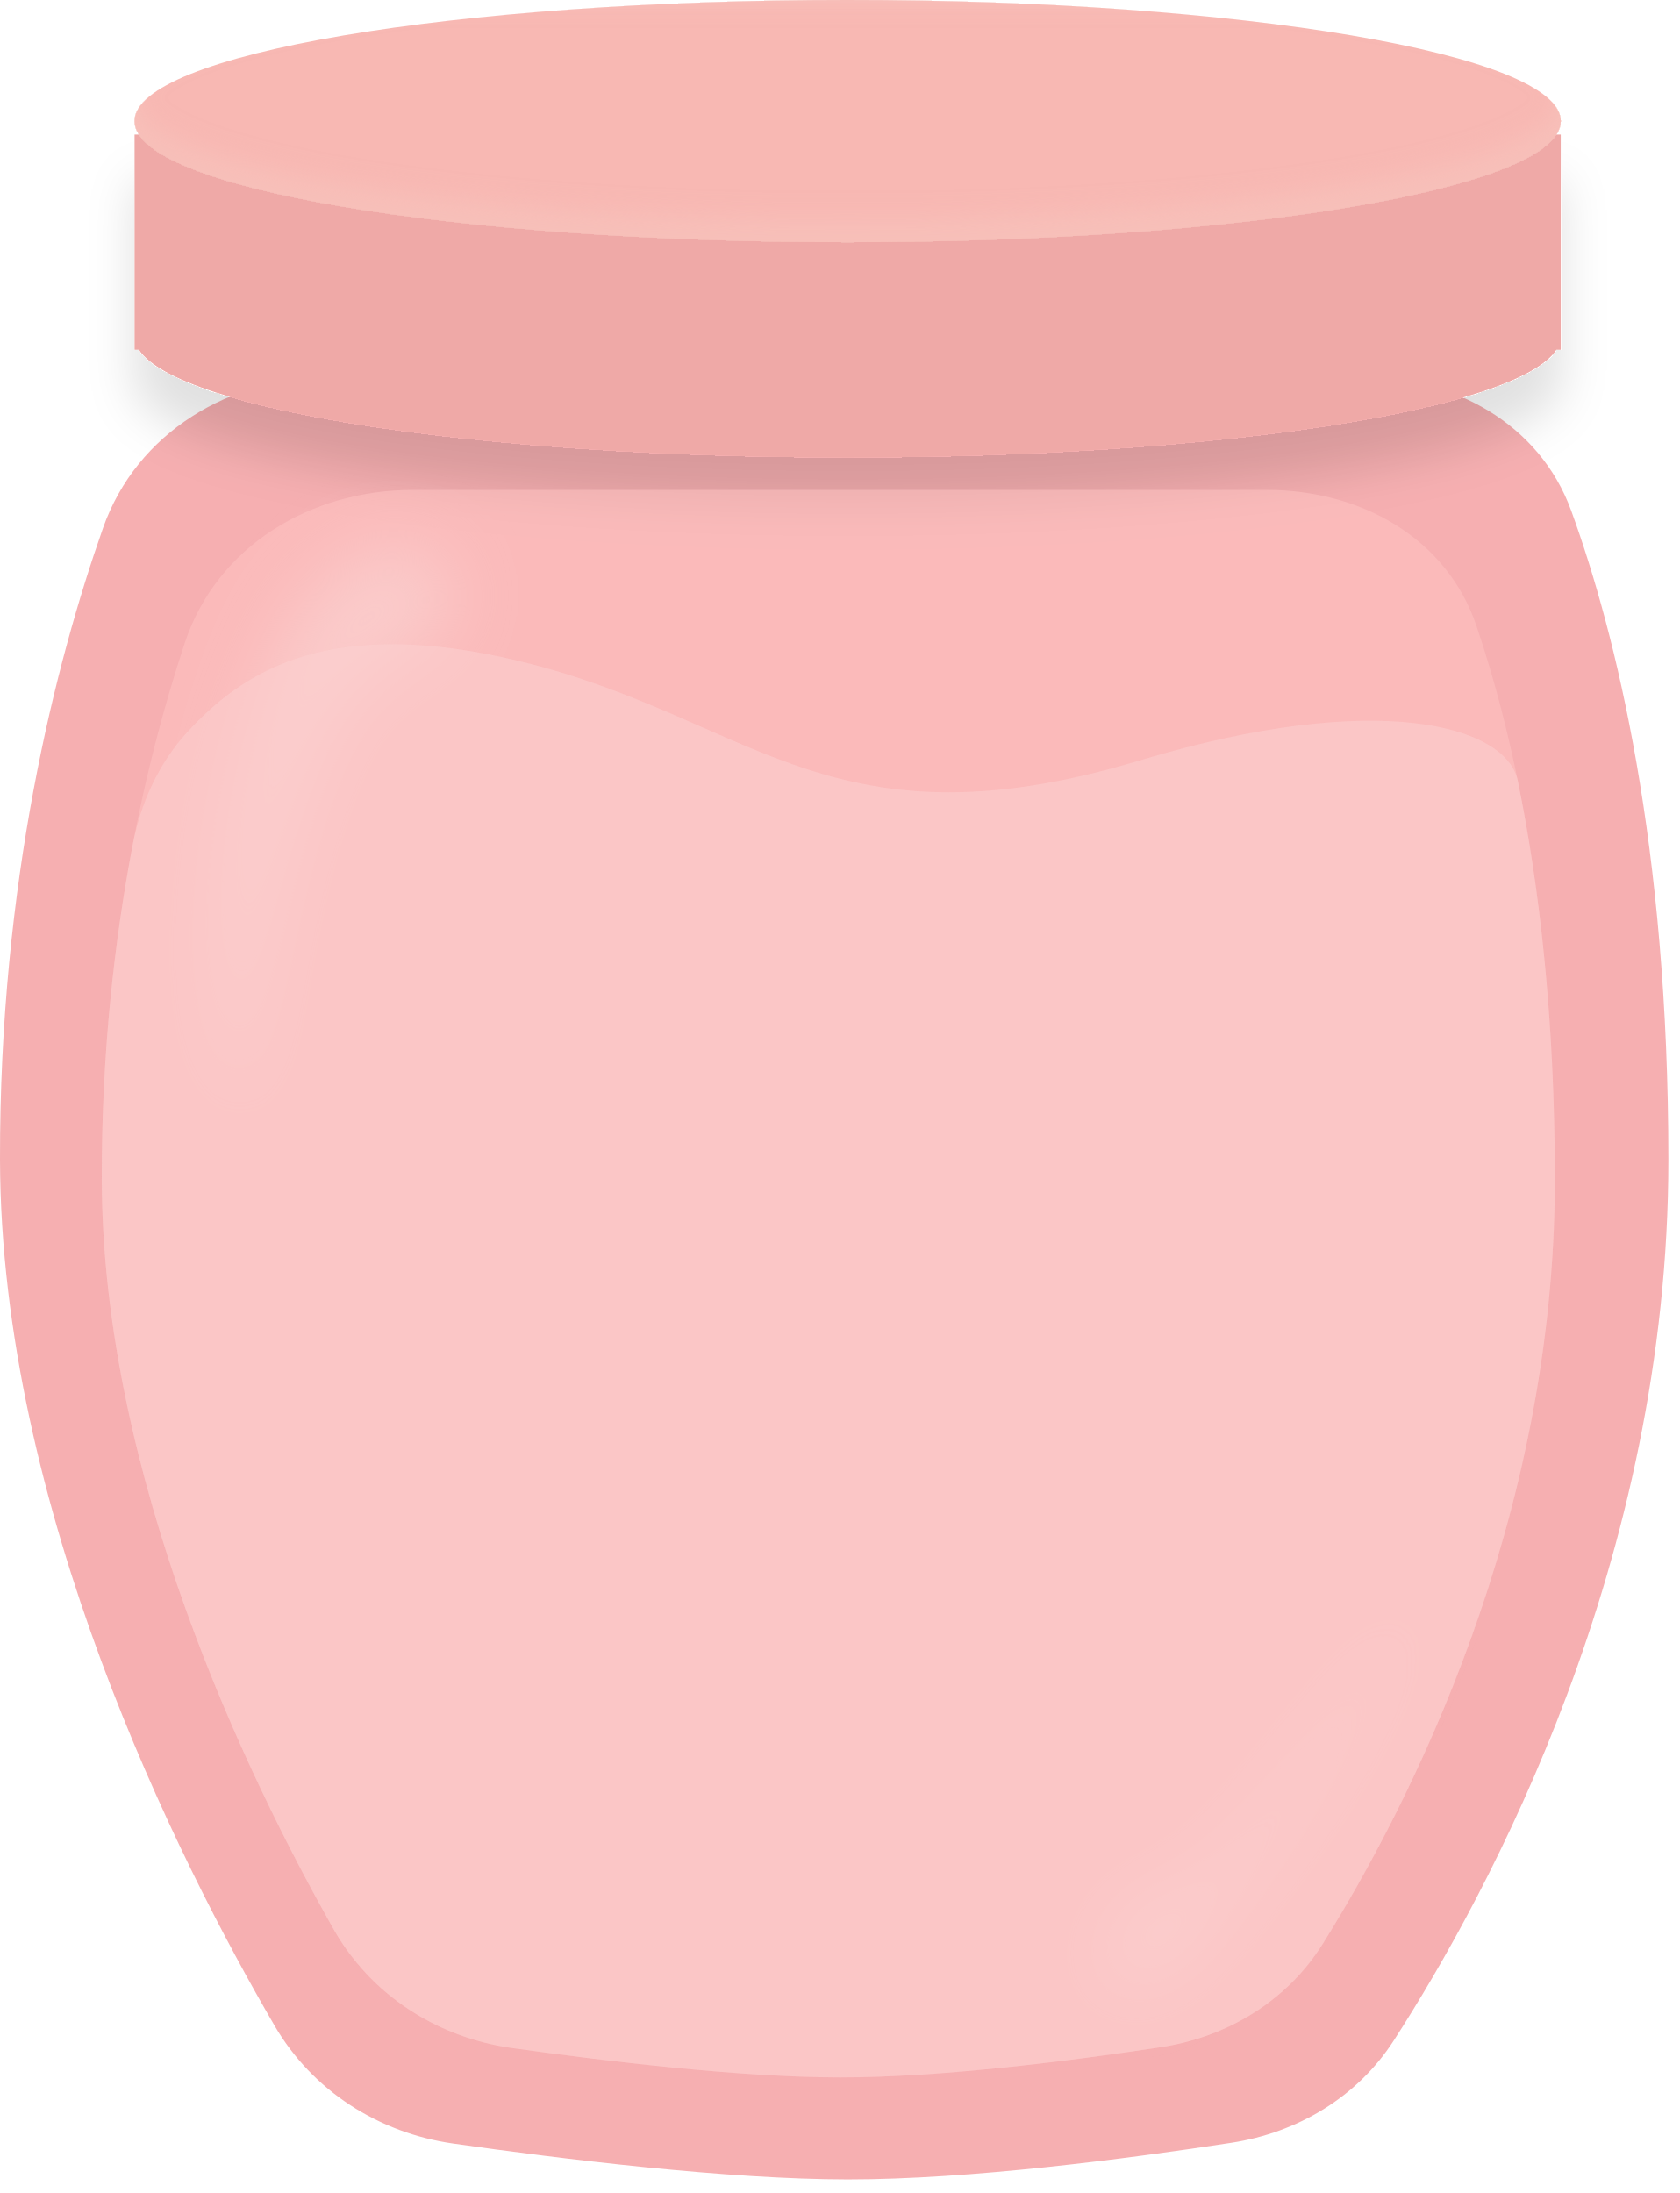
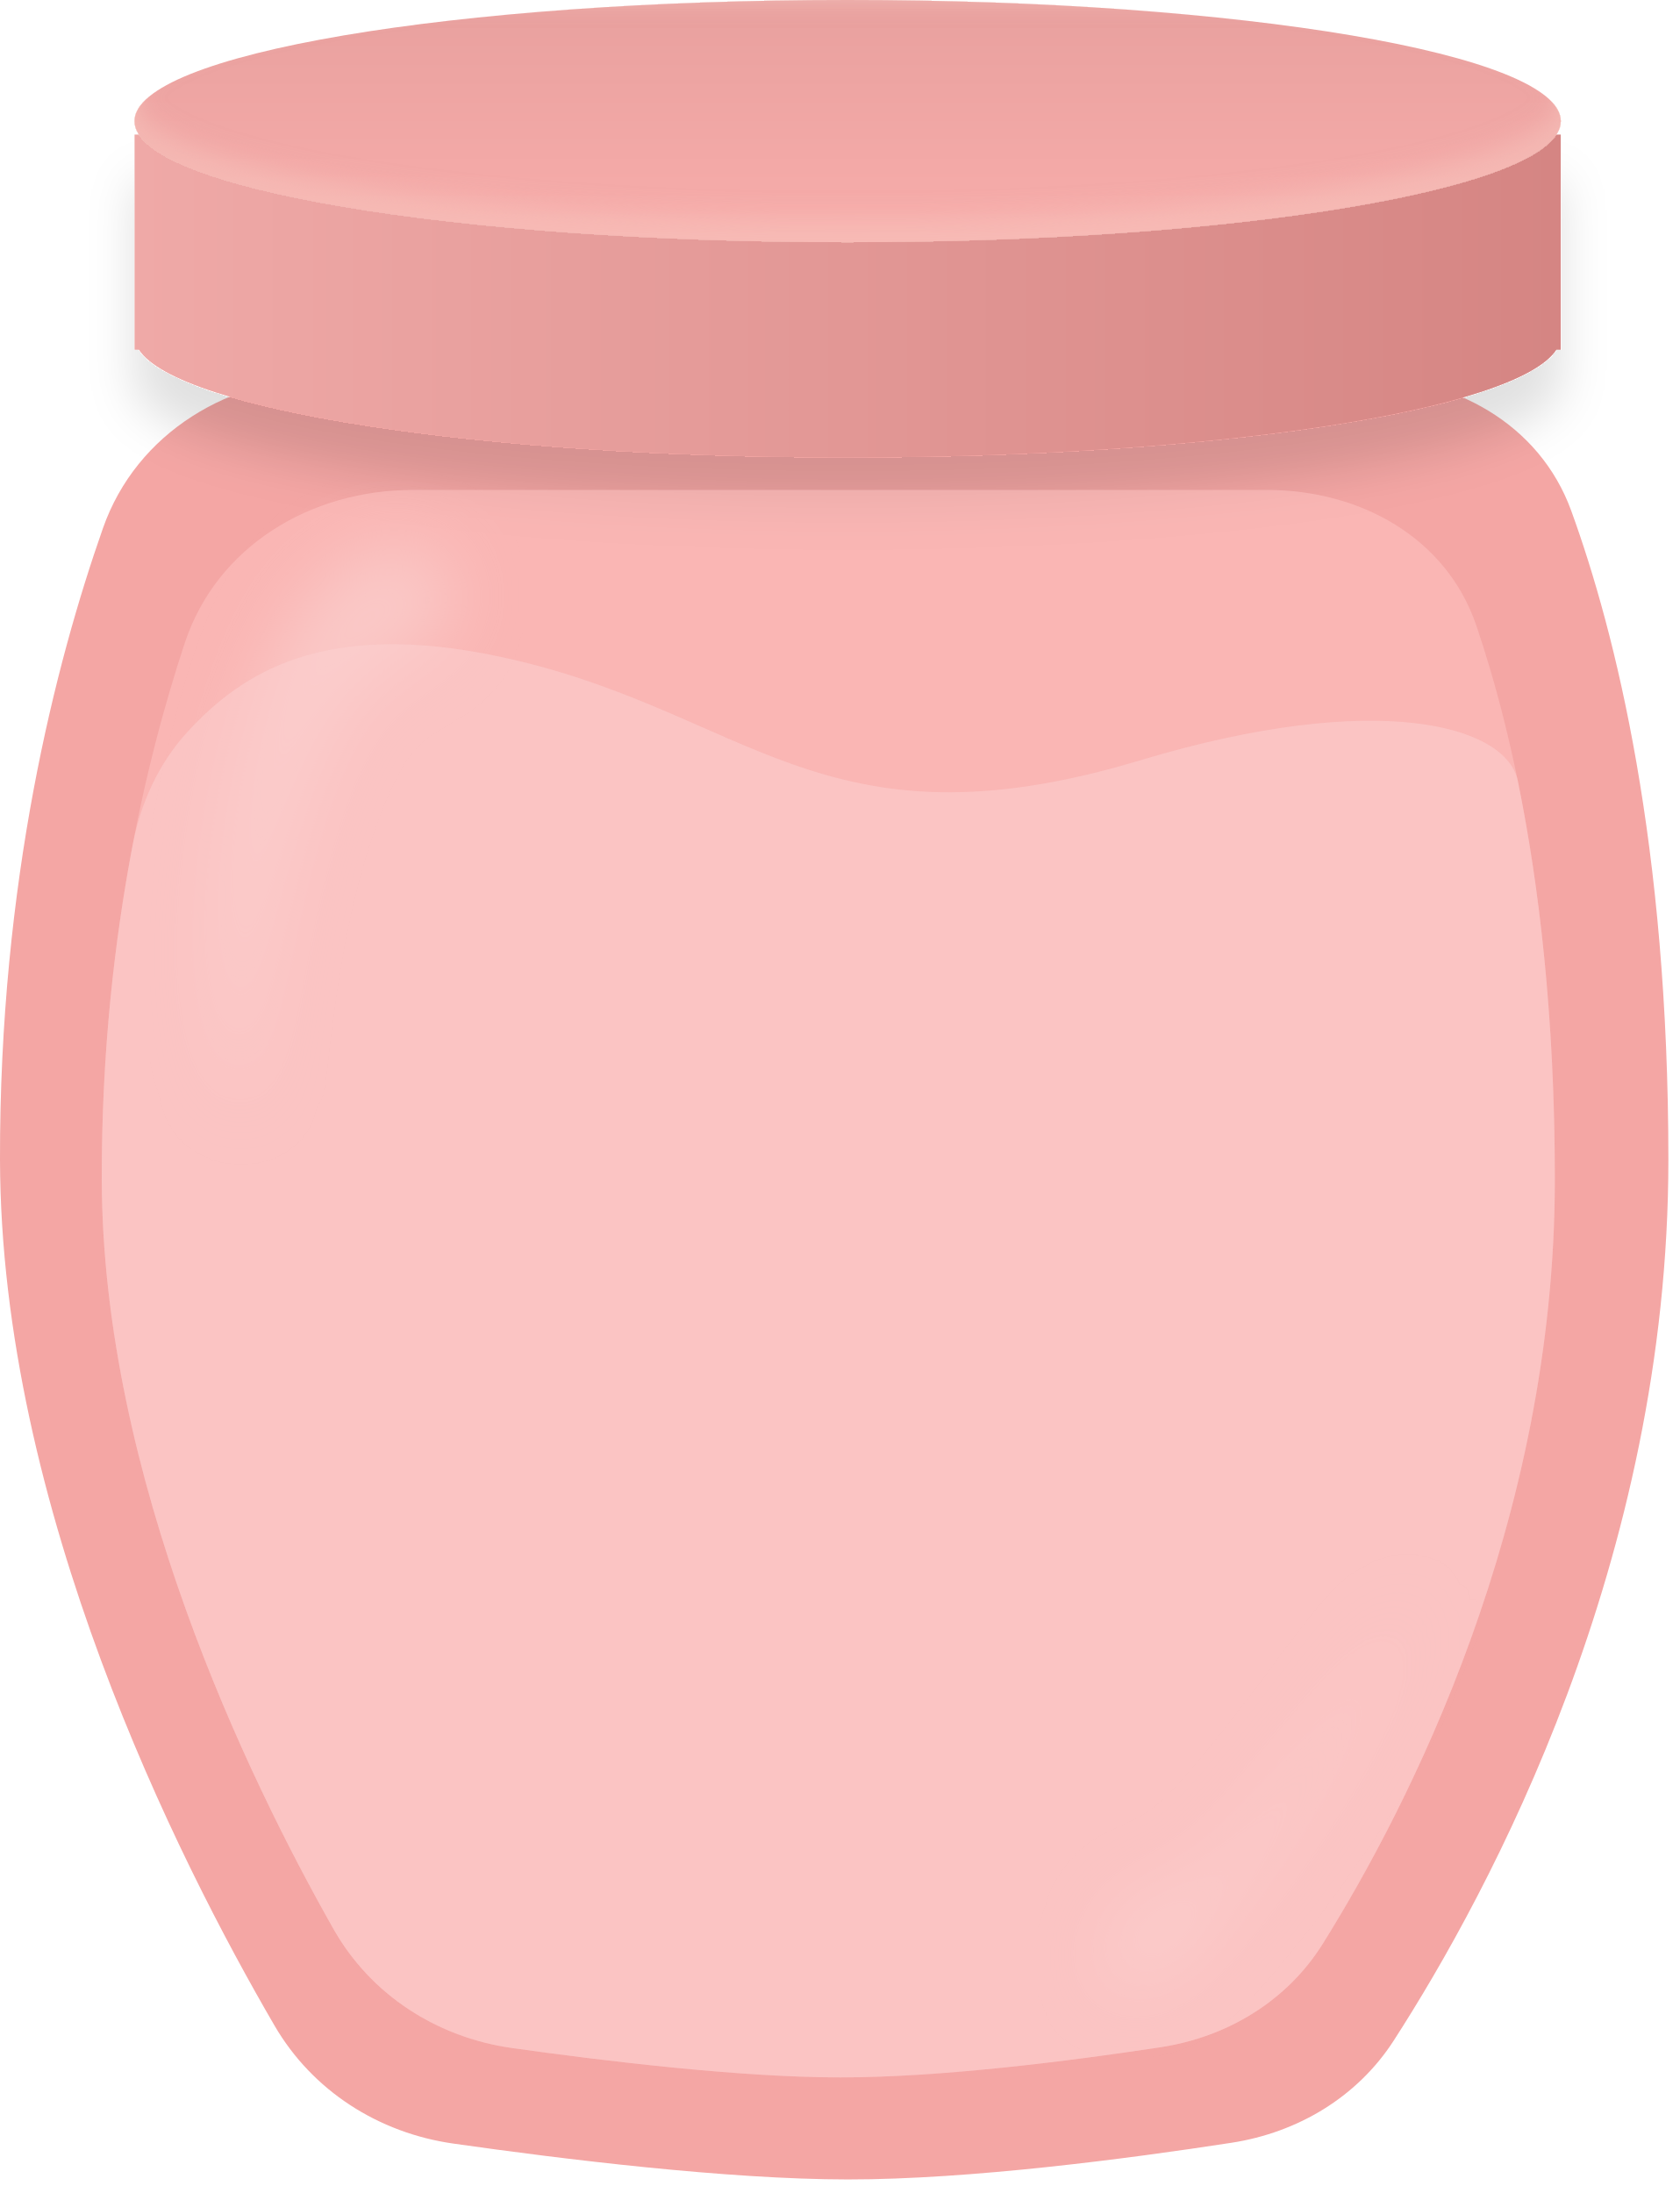
<svg xmlns="http://www.w3.org/2000/svg" width="72" height="94" viewBox="0 0 72 94" fill="none">
-   <path d="M4.412 22.642C5.858 18.527 9.868 16.146 14.229 16.146H58.322C62.296 16.146 65.984 18.157 67.342 21.892C69.258 27.163 71.506 36.22 71.506 49.707C71.506 66.893 63.853 81.078 59.735 87.466C58.175 89.886 55.627 91.408 52.781 91.847C48.394 92.523 41.573 93.423 36.33 93.419C31.182 93.416 24.122 92.55 19.425 91.881C16.225 91.425 13.394 89.621 11.768 86.828C7.605 79.678 0.03 64.624 0 49.707C-0.024 37.791 2.383 28.419 4.412 22.642Z" fill="#F6AFB1" />
-   <g filter="url(#filter0_f_244_11092)">
-     <path d="M10.431 47.897C8.285 40.978 10.215 32.663 11.448 29.371C12.121 27.575 12.549 26.198 14.129 24.782C18.472 20.891 22.061 26.31 16.849 28.331C12.68 29.949 10.833 42.049 10.431 47.897Z" fill="#F6F6F6" fill-opacity="0.5" />
+   <path d="M4.412 22.642C5.858 18.527 9.868 16.146 14.229 16.146H58.322C62.296 16.146 65.984 18.157 67.342 21.892C69.258 27.163 71.506 36.22 71.506 49.707C71.506 66.893 63.853 81.078 59.735 87.466C58.175 89.886 55.627 91.408 52.781 91.847C48.394 92.523 41.573 93.423 36.33 93.419C31.182 93.416 24.122 92.55 19.425 91.881C16.225 91.425 13.394 89.621 11.768 86.828C7.605 79.678 0.03 64.624 0 49.707C-0.024 37.791 2.383 28.419 4.412 22.642Z" fill="#F4A6A4" />
+   <g filter="url(#filter0_f_549_13151)">
+     <path d="M10.431 47.898C8.285 40.979 10.215 32.664 11.448 29.372C12.121 27.576 12.549 26.199 14.129 24.783C18.472 20.892 22.061 26.311 16.849 28.332C12.68 29.95 10.833 42.05 10.431 47.898Z" fill="#F6F6F6" fill-opacity="0.5" />
  </g>
-   <g filter="url(#filter1_f_244_11092)">
-     <path d="M60.898 68.285C58.234 74.304 53.838 80.069 51.974 82.2C50.956 83.362 50.2 84.281 49.12 84.856C46.153 86.434 47.734 81.099 50.058 81.241C51.918 81.354 58.059 72.651 60.898 68.285Z" fill="#F6F6F6" fill-opacity="0.5" />
+   <g filter="url(#filter1_f_549_13151)">
+     <path d="M60.898 68.286C58.234 74.305 53.838 80.07 51.974 82.201C50.956 83.363 50.2 84.282 49.12 84.856C46.153 86.435 47.734 81.1 50.058 81.242C51.918 81.355 58.059 72.652 60.898 68.286Z" fill="#F6F6F6" fill-opacity="0.5" />
  </g>
-   <g filter="url(#filter2_d_244_11092)">
-     <path d="M66.893 14.993H66.706C65.016 17.588 52.062 19.607 36.331 19.607C20.6 19.607 7.646 17.588 5.956 14.993H5.767V5.767H66.893V14.993Z" fill="#EFA9A7" />
+   <g filter="url(#filter2_d_549_13151)">
+     <path d="M66.893 14.993H66.706C65.016 17.588 52.062 19.607 36.331 19.607C20.6 19.607 7.646 17.588 5.956 14.993H5.767V5.767H66.893V14.993Z" fill="url(#paint0_linear_549_13151)" />
  </g>
-   <g filter="url(#filter3_i_244_11092)">
-     <path d="M66.893 5.19C66.893 8.056 53.21 10.38 36.33 10.38C19.451 10.38 5.767 8.056 5.767 5.19C5.767 2.324 19.451 0 36.33 0C53.21 0 66.893 2.324 66.893 5.19Z" fill="#F8B8B3" />
+   <g filter="url(#filter3_i_549_13151)">
+     <path d="M66.893 5.19C66.893 8.056 53.21 10.38 36.33 10.38C19.451 10.38 5.767 8.056 5.767 5.19C5.767 2.324 19.451 0 36.33 0C53.21 0 66.893 2.324 66.893 5.19Z" fill="url(#paint1_linear_549_13151)" />
  </g>
  <path d="M7.917 27.565C9.294 23.405 13.321 21 17.703 21H54.298C58.294 21 61.996 23.039 63.279 26.823C64.883 31.554 66.64 39.304 66.64 50.553C66.64 65.268 60.339 77.483 56.693 83.32C55.16 85.774 52.6 87.317 49.74 87.753C45.917 88.335 40.34 89.049 36.002 89.046C31.756 89.043 26.017 88.36 21.947 87.787C18.733 87.334 15.894 85.513 14.294 82.688C10.615 76.193 4.386 63.316 4.361 50.553C4.341 40.622 6.217 32.698 7.917 27.565Z" fill="#FFC6C5" fill-opacity="0.5" />
  <path d="M56.693 83.32C60.339 77.483 66.64 65.267 66.64 50.553C66.64 43.553 65.96 37.908 65.059 33.502C64.613 31.095 59.046 29.524 48.87 32.589C35.145 36.722 32.057 30.409 21.411 28.145C13.838 26.534 10.34 28.868 8.04 31.366C6.799 32.712 6.026 34.426 5.684 36.225C4.903 40.32 4.35 45.138 4.361 50.553C4.386 63.316 10.615 76.192 14.294 82.688C15.894 85.513 18.733 87.334 21.947 87.787C26.017 88.36 31.756 89.043 36.002 89.046C40.34 89.049 45.917 88.335 49.74 87.753C52.6 87.317 55.16 85.774 56.693 83.32Z" fill="#FDD3D2" fill-opacity="0.5" />
  <defs>
-     <filter id="filter0_f_244_11092" x="6.466" y="20.41" width="15.966" height="30.487" filterUnits="userSpaceOnUse" color-interpolation-filters="sRGB">
+     <filter id="filter0_f_549_13151" x="6.466" y="20.411" width="15.966" height="30.487" filterUnits="userSpaceOnUse" color-interpolation-filters="sRGB">
      <feFlood flood-opacity="0" result="BackgroundImageFix" />
      <feBlend mode="normal" in="SourceGraphic" in2="BackgroundImageFix" result="shape" />
-       <feGaussianBlur stdDeviation="1.5" result="effect1_foregroundBlur_244_11092" />
+       <feGaussianBlur stdDeviation="1.5" result="effect1_foregroundBlur_549_13151" />
    </filter>
-     <filter id="filter1_f_244_11092" x="44.498" y="65.285" width="19.399" height="22.862" filterUnits="userSpaceOnUse" color-interpolation-filters="sRGB">
+     <filter id="filter1_f_549_13151" x="44.498" y="65.286" width="19.399" height="22.862" filterUnits="userSpaceOnUse" color-interpolation-filters="sRGB">
      <feFlood flood-opacity="0" result="BackgroundImageFix" />
      <feBlend mode="normal" in="SourceGraphic" in2="BackgroundImageFix" result="shape" />
-       <feGaussianBlur stdDeviation="1.5" result="effect1_foregroundBlur_244_11092" />
+       <feGaussianBlur stdDeviation="1.5" result="effect1_foregroundBlur_549_13151" />
    </filter>
-     <filter id="filter2_d_244_11092" x="3.767" y="5.767" width="65.126" height="17.841" filterUnits="userSpaceOnUse" color-interpolation-filters="sRGB">
+     <filter id="filter2_d_549_13151" x="3.767" y="5.767" width="65.126" height="17.841" filterUnits="userSpaceOnUse" color-interpolation-filters="sRGB">
      <feFlood flood-opacity="0" result="BackgroundImageFix" />
      <feColorMatrix in="SourceAlpha" type="matrix" values="0 0 0 0 0 0 0 0 0 0 0 0 0 0 0 0 0 0 127 0" result="hardAlpha" />
      <feOffset dy="2" />
      <feGaussianBlur stdDeviation="1" />
      <feComposite in2="hardAlpha" operator="out" />
      <feColorMatrix type="matrix" values="0 0 0 0 0 0 0 0 0 0 0 0 0 0 0 0 0 0 0.12 0" />
-       <feBlend mode="normal" in2="BackgroundImageFix" result="effect1_dropShadow_244_11092" />
-       <feBlend mode="normal" in="SourceGraphic" in2="effect1_dropShadow_244_11092" result="shape" />
+       <feBlend mode="normal" in2="BackgroundImageFix" result="effect1_dropShadow_549_13151" />
+       <feBlend mode="normal" in="SourceGraphic" in2="effect1_dropShadow_549_13151" result="shape" />
    </filter>
-     <filter id="filter3_i_244_11092" x="5.767" y="-1" width="61.127" height="11.38" filterUnits="userSpaceOnUse" color-interpolation-filters="sRGB">
+     <filter id="filter3_i_549_13151" x="5.767" y="-1" width="61.127" height="11.38" filterUnits="userSpaceOnUse" color-interpolation-filters="sRGB">
      <feFlood flood-opacity="0" result="BackgroundImageFix" />
      <feBlend mode="normal" in="SourceGraphic" in2="BackgroundImageFix" result="shape" />
      <feColorMatrix in="SourceAlpha" type="matrix" values="0 0 0 0 0 0 0 0 0 0 0 0 0 0 0 0 0 0 127 0" result="hardAlpha" />
      <feOffset dy="-1" />
      <feGaussianBlur stdDeviation="0.5" />
      <feComposite in2="hardAlpha" operator="arithmetic" k2="-1" k3="1" />
      <feColorMatrix type="matrix" values="0 0 0 0 0.969 0 0 0 0 0.78 0 0 0 0 0.749 0 0 0 0.5 0" />
-       <feBlend mode="normal" in2="shape" result="effect1_innerShadow_244_11092" />
+       <feBlend mode="normal" in2="shape" result="effect1_innerShadow_549_13151" />
    </filter>
+     <linearGradient id="paint0_linear_549_13151" x1="5.767" y1="12.687" x2="66.893" y2="12.687" gradientUnits="userSpaceOnUse">
+       <stop stop-color="#EFA9A7" />
+       <stop offset="1" stop-color="#D58583" />
+     </linearGradient>
+     <linearGradient id="paint1_linear_549_13151" x1="36.33" y1="10.38" x2="36.33" y2="0" gradientUnits="userSpaceOnUse">
+       <stop stop-color="#F8ADAB" />
+       <stop offset="1" stop-color="#E8A09E" />
+     </linearGradient>
  </defs>
</svg>
